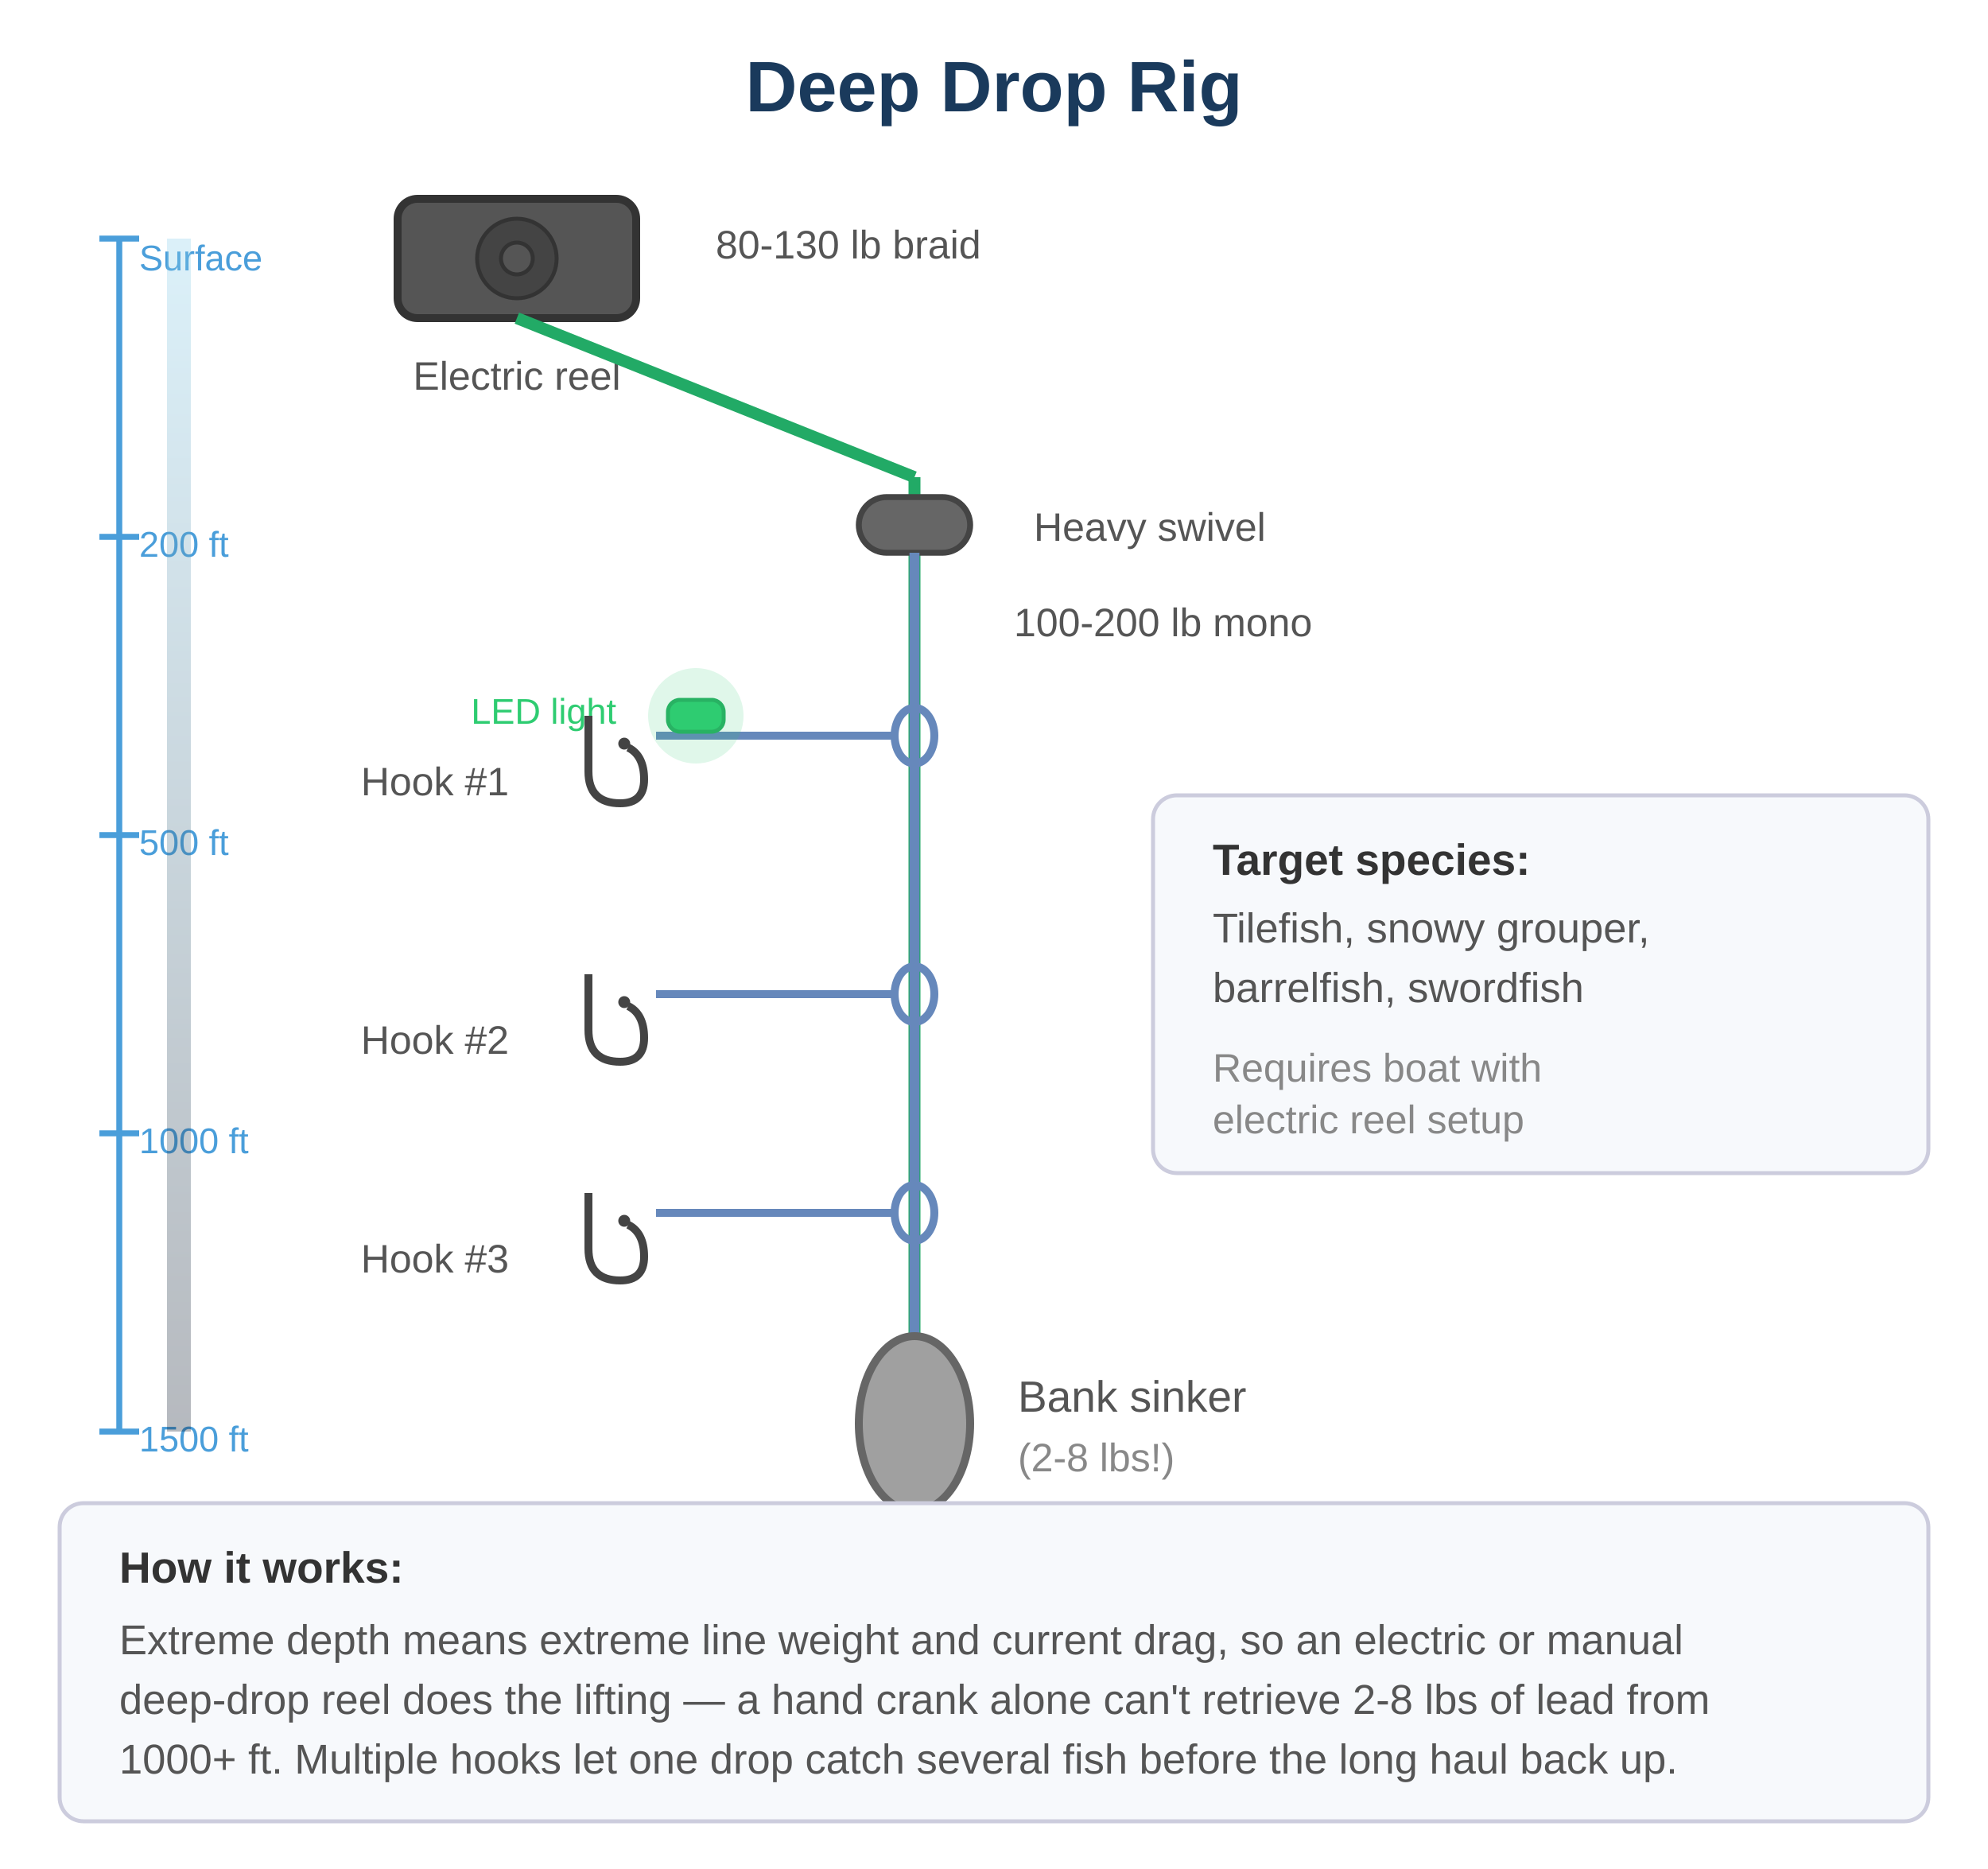
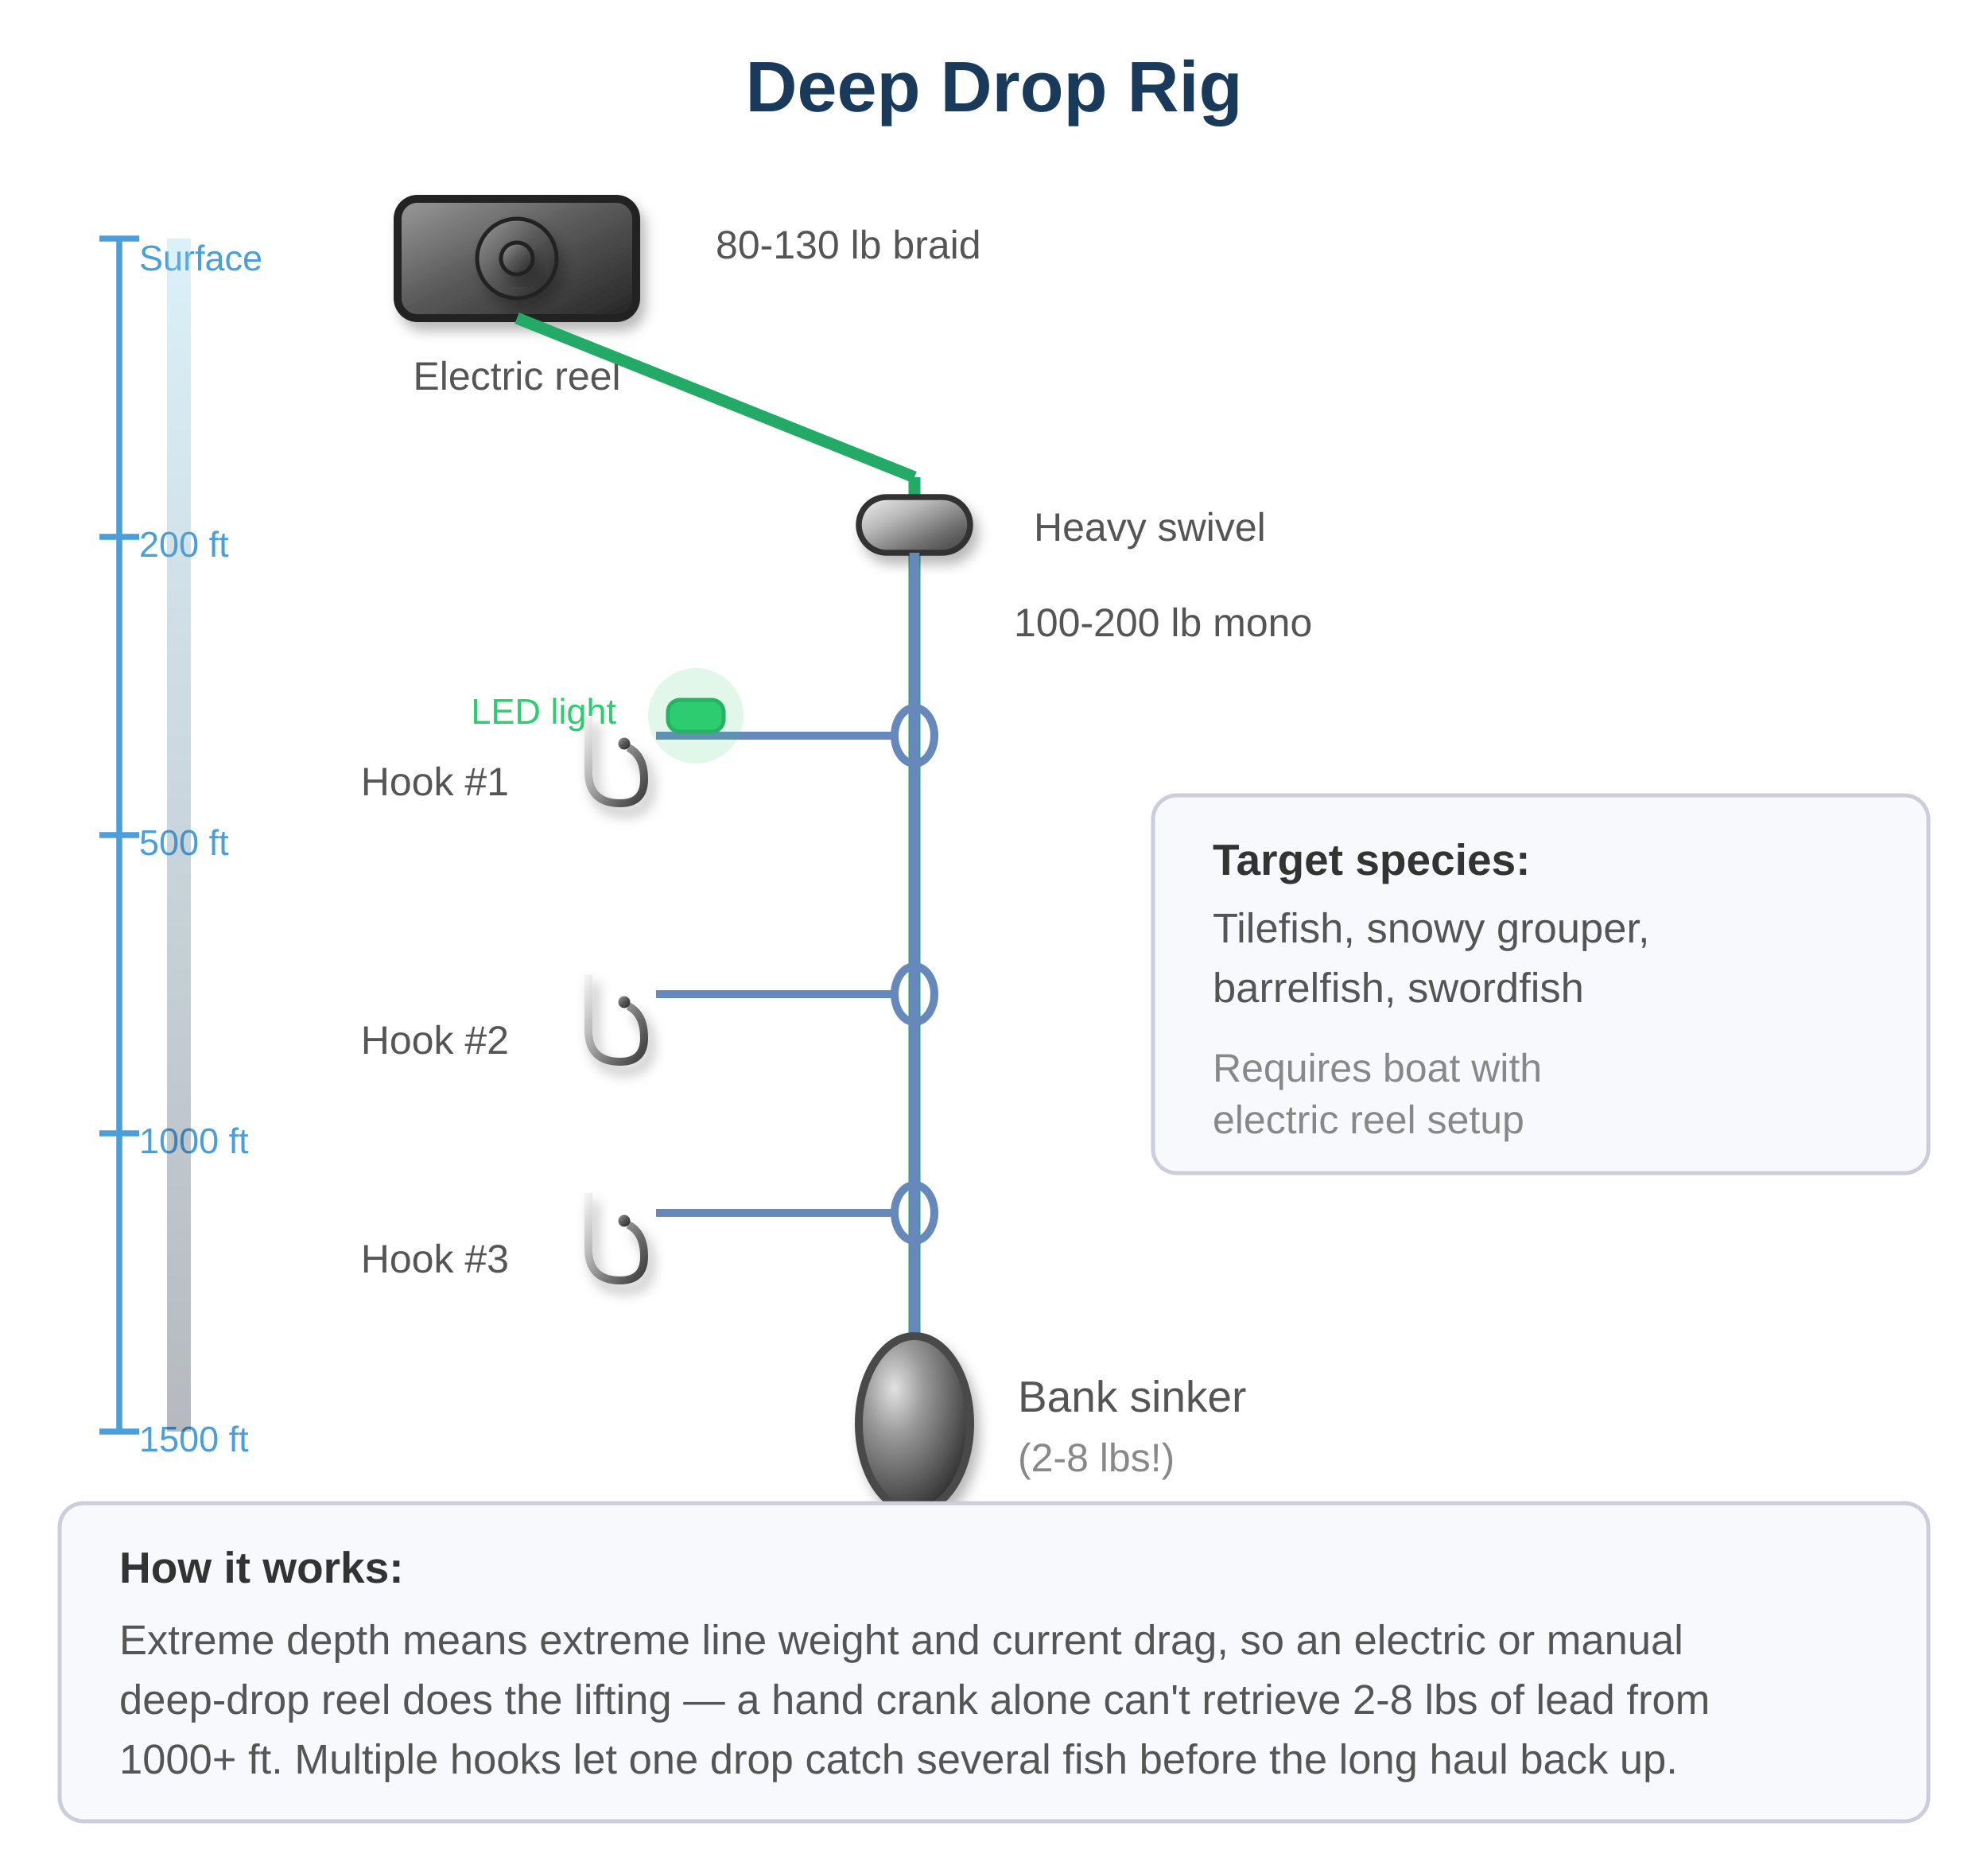
<svg xmlns="http://www.w3.org/2000/svg" viewBox="0 0 500 470" font-family="Arial, sans-serif">
+   <defs>
+     <linearGradient id="steelGrad" x1="0%" y1="0%" x2="100%" y2="100%">
+       <stop offset="0%" stop-color="#f2f2f2" />
+       <stop offset="35%" stop-color="#b8b8b8" />
+       <stop offset="70%" stop-color="#6e6e6e" />
+       <stop offset="100%" stop-color="#3d3d3d" />
+     </linearGradient>
+     <linearGradient id="steelGradDark" x1="0%" y1="0%" x2="100%" y2="100%">
+       <stop offset="0%" stop-color="#9a9a9a" />
+       <stop offset="45%" stop-color="#5c5c5c" />
+       <stop offset="100%" stop-color="#242424" />
+     </linearGradient>
+     <radialGradient id="leadGrad" cx="32%" cy="30%" r="75%">
+       <stop offset="0%" stop-color="#e2e2e2" />
+       <stop offset="35%" stop-color="#9a9a9a" />
+       <stop offset="75%" stop-color="#5c5c5c" />
+       <stop offset="100%" stop-color="#333333" />
+     </radialGradient>
+     <filter id="softShadow" x="-40%" y="-40%" width="180%" height="180%">
+       <feDropShadow dx="1.4" dy="2.2" stdDeviation="1.6" flood-color="#000000" flood-opacity="0.28" />
+     </filter>
+   </defs>
  <text x="250" y="28" text-anchor="middle" font-size="18" font-weight="bold" fill="#1a3a5c">Deep Drop Rig</text>
  <g transform="translate(30, 60)">
    <line x1="0" y1="0" x2="0" y2="300" stroke="#4a9eda" stroke-width="1.5" />
    <text x="5" y="8" font-size="9" fill="#4a9eda">Surface</text>
    <line x1="-5" y1="0" x2="5" y2="0" stroke="#4a9eda" stroke-width="1.5" />
    <text x="5" y="80" font-size="9" fill="#4a9eda">200 ft</text>
    <line x1="-5" y1="75" x2="5" y2="75" stroke="#4a9eda" stroke-width="1.5" />
    <text x="5" y="155" font-size="9" fill="#4a9eda">500 ft</text>
    <line x1="-5" y1="150" x2="5" y2="150" stroke="#4a9eda" stroke-width="1.5" />
    <text x="5" y="230" font-size="9" fill="#4a9eda">1000 ft</text>
    <line x1="-5" y1="225" x2="5" y2="225" stroke="#4a9eda" stroke-width="1.5" />
    <text x="5" y="305" font-size="9" fill="#4a9eda">1500 ft</text>
    <line x1="-5" y1="300" x2="5" y2="300" stroke="#4a9eda" stroke-width="1.5" />
    <rect x="12" y="0" width="6" height="300" fill="url(#depth-gradient)" opacity="0.3" />
  </g>
  <defs>
    <linearGradient id="depth-gradient" x1="0" y1="0" x2="0" y2="1">
      <stop offset="0%" stop-color="#87CEEB" />
      <stop offset="100%" stop-color="#0a1628" />
    </linearGradient>
  </defs>
  <g transform="translate(100, 50)">
-     <rect x="0" y="0" width="60" height="30" rx="5" fill="#555" stroke="#333" stroke-width="2" />
-     <circle cx="30" cy="15" r="10" fill="#444" stroke="#333" stroke-width="1" />
-     <circle cx="30" cy="15" r="4" fill="#555" stroke="#333" stroke-width="1" />
+     <rect x="0" y="0" width="60" height="30" rx="5" fill="url(#steelGradDark)" stroke="#222222" stroke-width="2" filter="url(#softShadow)" />
+     <circle cx="30" cy="15" r="10" fill="url(#steelGradDark)" stroke="#222222" stroke-width="1" filter="url(#softShadow)" />
+     <circle cx="30" cy="15" r="4" fill="url(#steelGradDark)" stroke="#222222" stroke-width="1" filter="url(#softShadow)" />
    <text x="30" y="48" text-anchor="middle" font-size="10" fill="#555">Electric reel</text>
  </g>
  <text x="180" y="65" font-size="10" fill="#555">80-130 lb braid</text>
  <line x1="130" y1="80" x2="230" y2="120" stroke="#2a6" stroke-width="3" />
  <line x1="230" y1="120" x2="230" y2="340" stroke="#2a6" stroke-width="3" />
-   <rect x="216" y="125" width="28" height="14" rx="7" fill="#666" stroke="#444" stroke-width="1.5" />
+   <rect x="216" y="125" width="28" height="14" rx="7" fill="url(#steelGrad)" stroke="#333333" stroke-width="1.5" filter="url(#softShadow)" />
  <text x="260" y="136" font-size="10" fill="#555">Heavy swivel</text>
  <line x1="230" y1="139" x2="230" y2="340" stroke="#68b" stroke-width="2.5" />
  <text x="255" y="160" font-size="10" fill="#555">100-200 lb mono</text>
  <g>
    <ellipse cx="230" cy="185" rx="5" ry="7" fill="none" stroke="#68b" stroke-width="2" />
    <line x1="225" y1="185" x2="165" y2="185" stroke="#68b" stroke-width="2" />
    <rect x="168" y="176" width="14" height="8" rx="3" fill="#2ecc71" stroke="#27ae60" stroke-width="1" />
    <circle cx="175" cy="180" r="12" fill="#2ecc71" opacity="0.15" />
    <text x="155" y="182" text-anchor="end" font-size="9" fill="#2ecc71">LED light</text>
    <g transform="translate(148, 180)">
-       <path d="M0 0 L0 14 Q0 22 8 22 Q14 22 14 16 Q14 10 10 8" fill="none" stroke="#444" stroke-width="2" />
-       <circle cx="9" cy="7" r="1.5" fill="#444" />
+       <path d="M0 0 L0 14 Q0 22 8 22 Q14 22 14 16 Q14 10 10 8" fill="none" stroke="url(#steelGrad)" stroke-width="2" filter="url(#softShadow)" />
+       <circle cx="9" cy="7" r="1.5" fill="url(#steelGradDark)" />
    </g>
    <text x="128" y="200" text-anchor="end" font-size="10" fill="#555">Hook #1</text>
  </g>
  <g>
    <ellipse cx="230" cy="250" rx="5" ry="7" fill="none" stroke="#68b" stroke-width="2" />
    <line x1="225" y1="250" x2="165" y2="250" stroke="#68b" stroke-width="2" />
    <g transform="translate(148, 245)">
-       <path d="M0 0 L0 14 Q0 22 8 22 Q14 22 14 16 Q14 10 10 8" fill="none" stroke="#444" stroke-width="2" />
-       <circle cx="9" cy="7" r="1.5" fill="#444" />
+       <path d="M0 0 L0 14 Q0 22 8 22 Q14 22 14 16 Q14 10 10 8" fill="none" stroke="url(#steelGrad)" stroke-width="2" filter="url(#softShadow)" />
+       <circle cx="9" cy="7" r="1.5" fill="url(#steelGradDark)" />
    </g>
    <text x="128" y="265" text-anchor="end" font-size="10" fill="#555">Hook #2</text>
  </g>
  <g>
    <ellipse cx="230" cy="305" rx="5" ry="7" fill="none" stroke="#68b" stroke-width="2" />
    <line x1="225" y1="305" x2="165" y2="305" stroke="#68b" stroke-width="2" />
    <g transform="translate(148, 300)">
-       <path d="M0 0 L0 14 Q0 22 8 22 Q14 22 14 16 Q14 10 10 8" fill="none" stroke="#444" stroke-width="2" />
-       <circle cx="9" cy="7" r="1.5" fill="#444" />
+       <path d="M0 0 L0 14 Q0 22 8 22 Q14 22 14 16 Q14 10 10 8" fill="none" stroke="url(#steelGrad)" stroke-width="2" filter="url(#softShadow)" />
+       <circle cx="9" cy="7" r="1.5" fill="url(#steelGradDark)" />
    </g>
    <text x="128" y="320" text-anchor="end" font-size="10" fill="#555">Hook #3</text>
  </g>
  <g transform="translate(218, 340)">
-     <ellipse cx="12" cy="18" rx="14" ry="22" fill="#a0a0a0" stroke="#666" stroke-width="2" />
+     <ellipse cx="12" cy="18" rx="14" ry="22" fill="url(#leadGrad)" stroke="#4a4a4a" stroke-width="2" filter="url(#softShadow)" />
    <text x="38" y="15" font-size="11" fill="#555">Bank sinker</text>
    <text x="38" y="30" font-size="10" fill="#888">(2-8 lbs!)</text>
  </g>
  <rect x="290" y="200" width="195" height="95" rx="6" fill="#f7f9fc" stroke="#ccd" stroke-width="1" />
  <text x="305" y="220" font-size="11" fill="#333" font-weight="bold">Target species:</text>
  <text x="305" y="237" font-size="10.5" fill="#555">Tilefish, snowy grouper,</text>
  <text x="305" y="252" font-size="10.5" fill="#555">barrelfish, swordfish</text>
  <text x="305" y="272" font-size="10" fill="#888">Requires boat with</text>
  <text x="305" y="285" font-size="10" fill="#888">electric reel setup</text>
  <rect x="15" y="378" width="470" height="80" rx="6" fill="#f7f9fc" stroke="#ccd" stroke-width="1" />
  <text x="30" y="398" font-size="11" fill="#333" font-weight="bold">How it works:</text>
  <text x="30" y="416" font-size="10.5" fill="#555">Extreme depth means extreme line weight and current drag, so an electric or manual</text>
  <text x="30" y="431" font-size="10.5" fill="#555">deep-drop reel does the lifting — a hand crank alone can't retrieve 2-8 lbs of lead from</text>
  <text x="30" y="446" font-size="10.5" fill="#555">1000+ ft. Multiple hooks let one drop catch several fish before the long haul back up.</text>
</svg>
